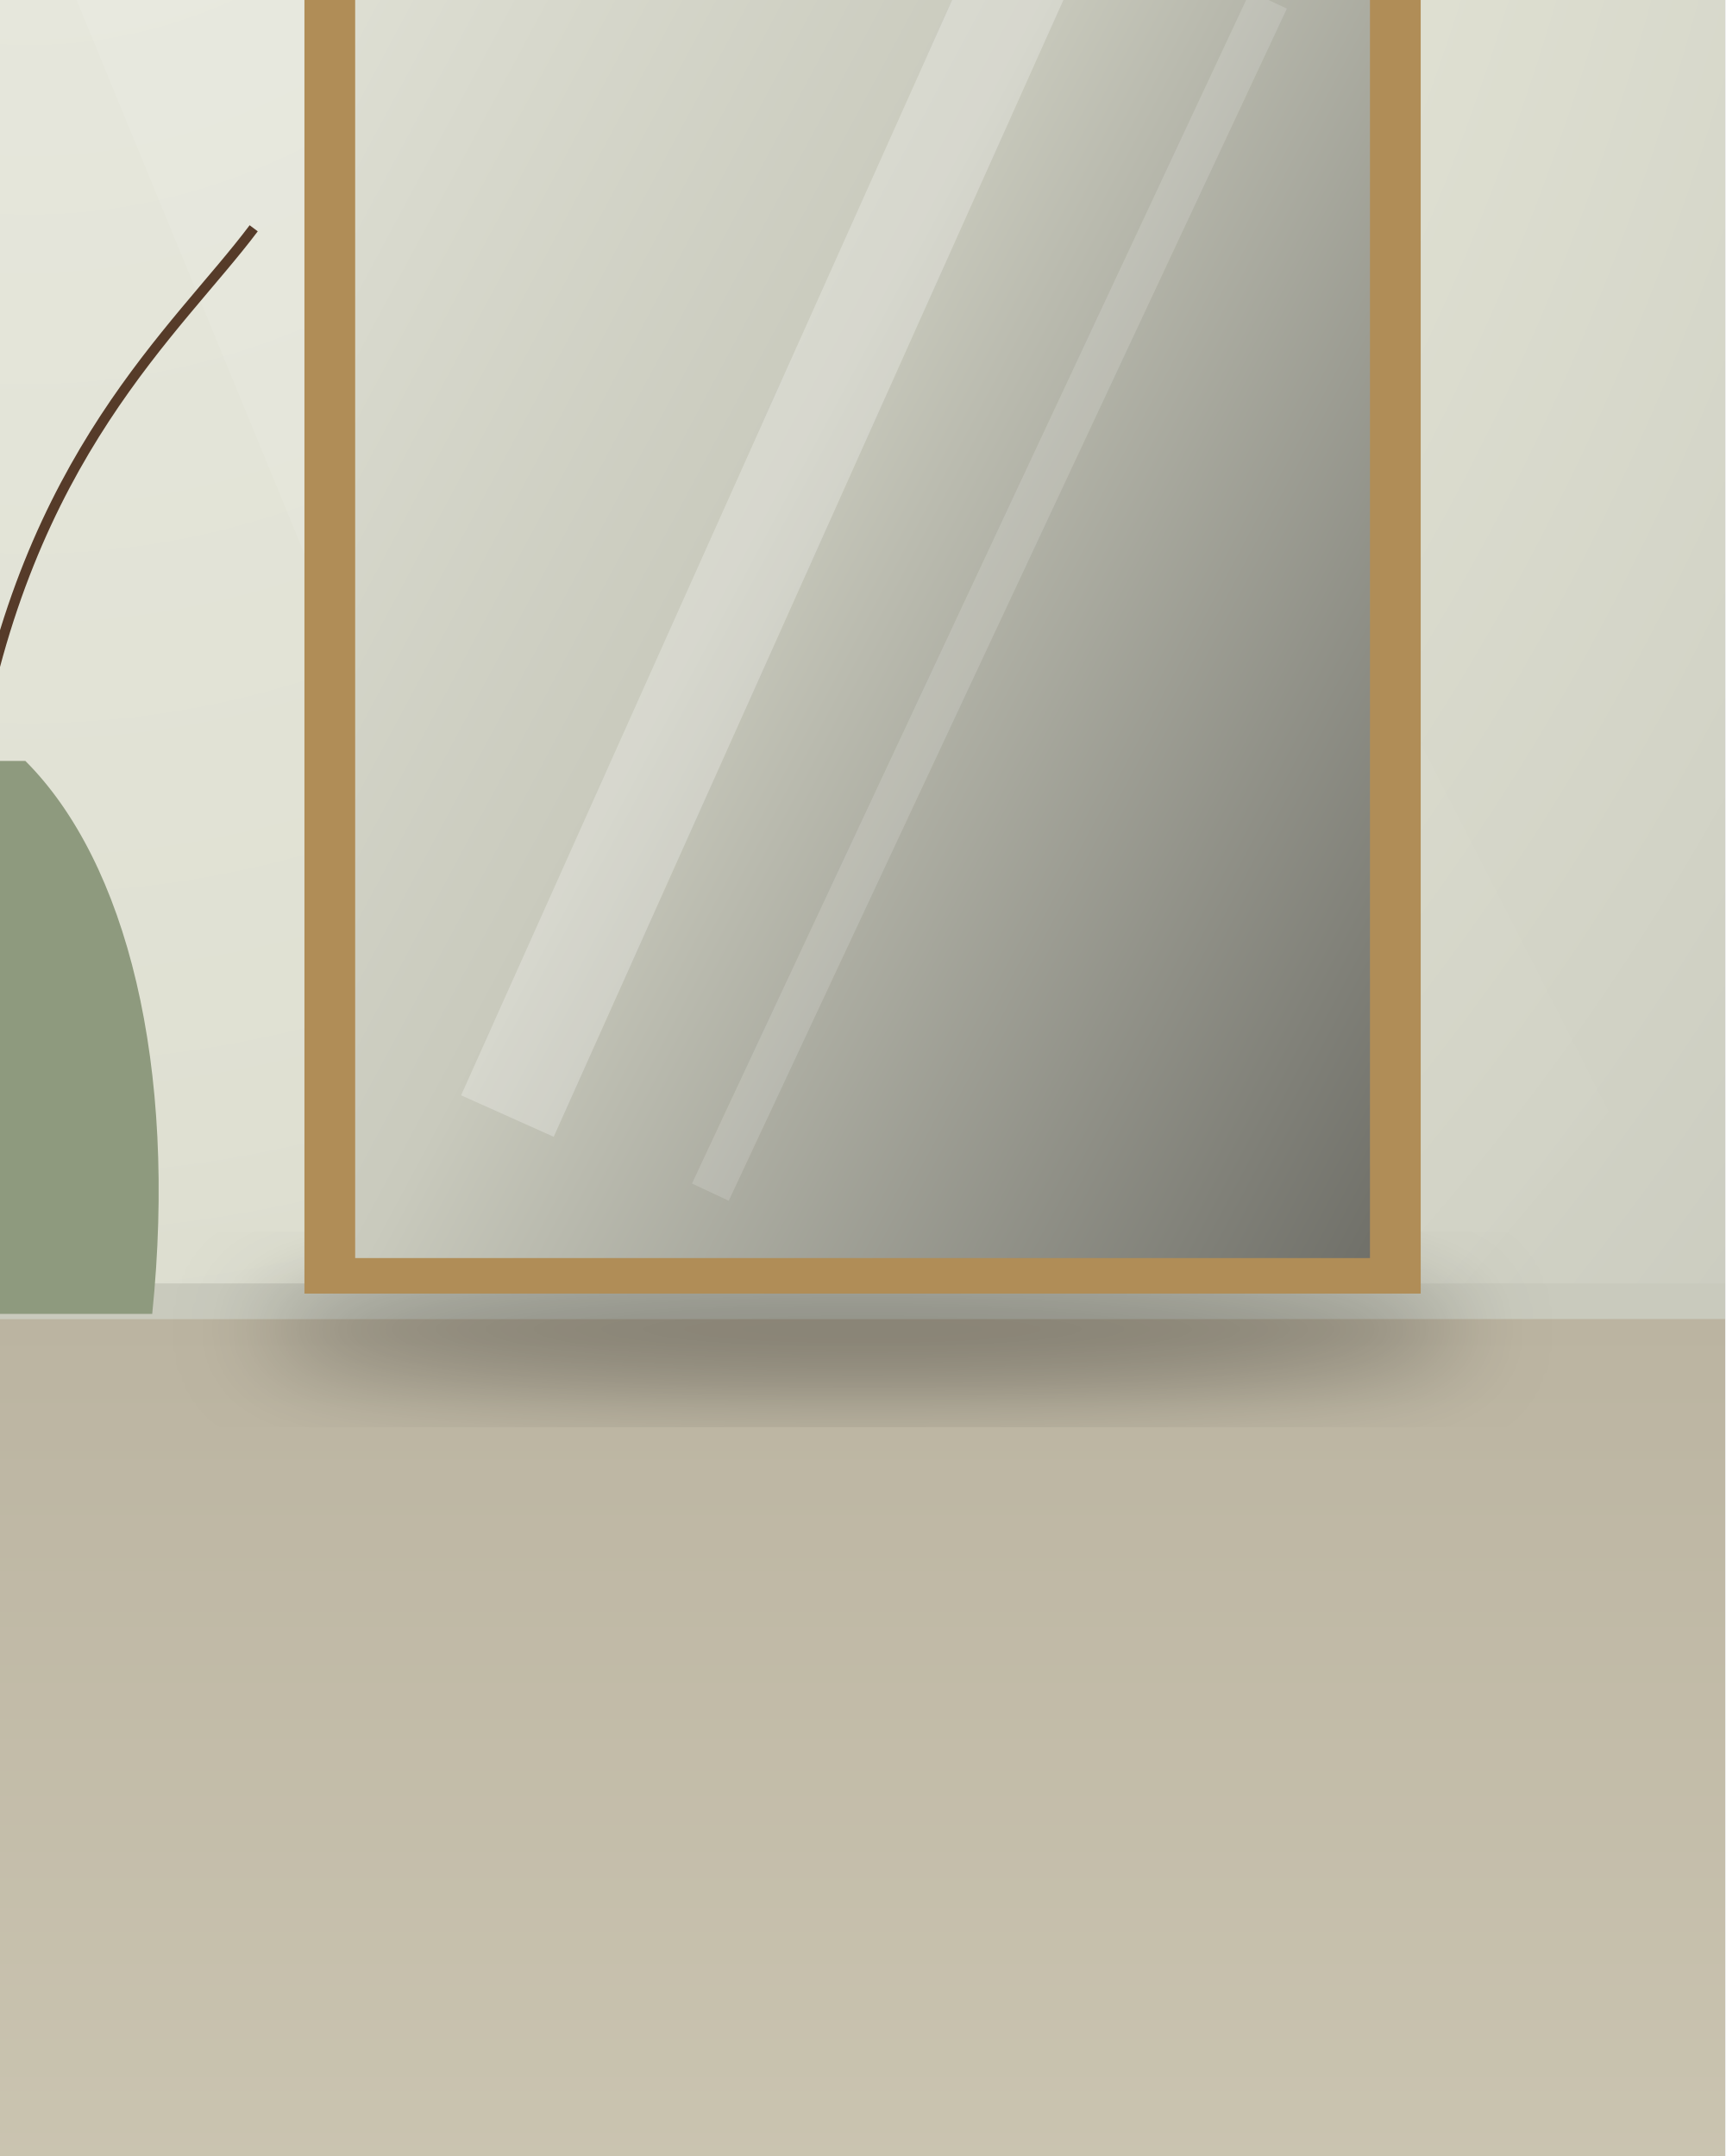
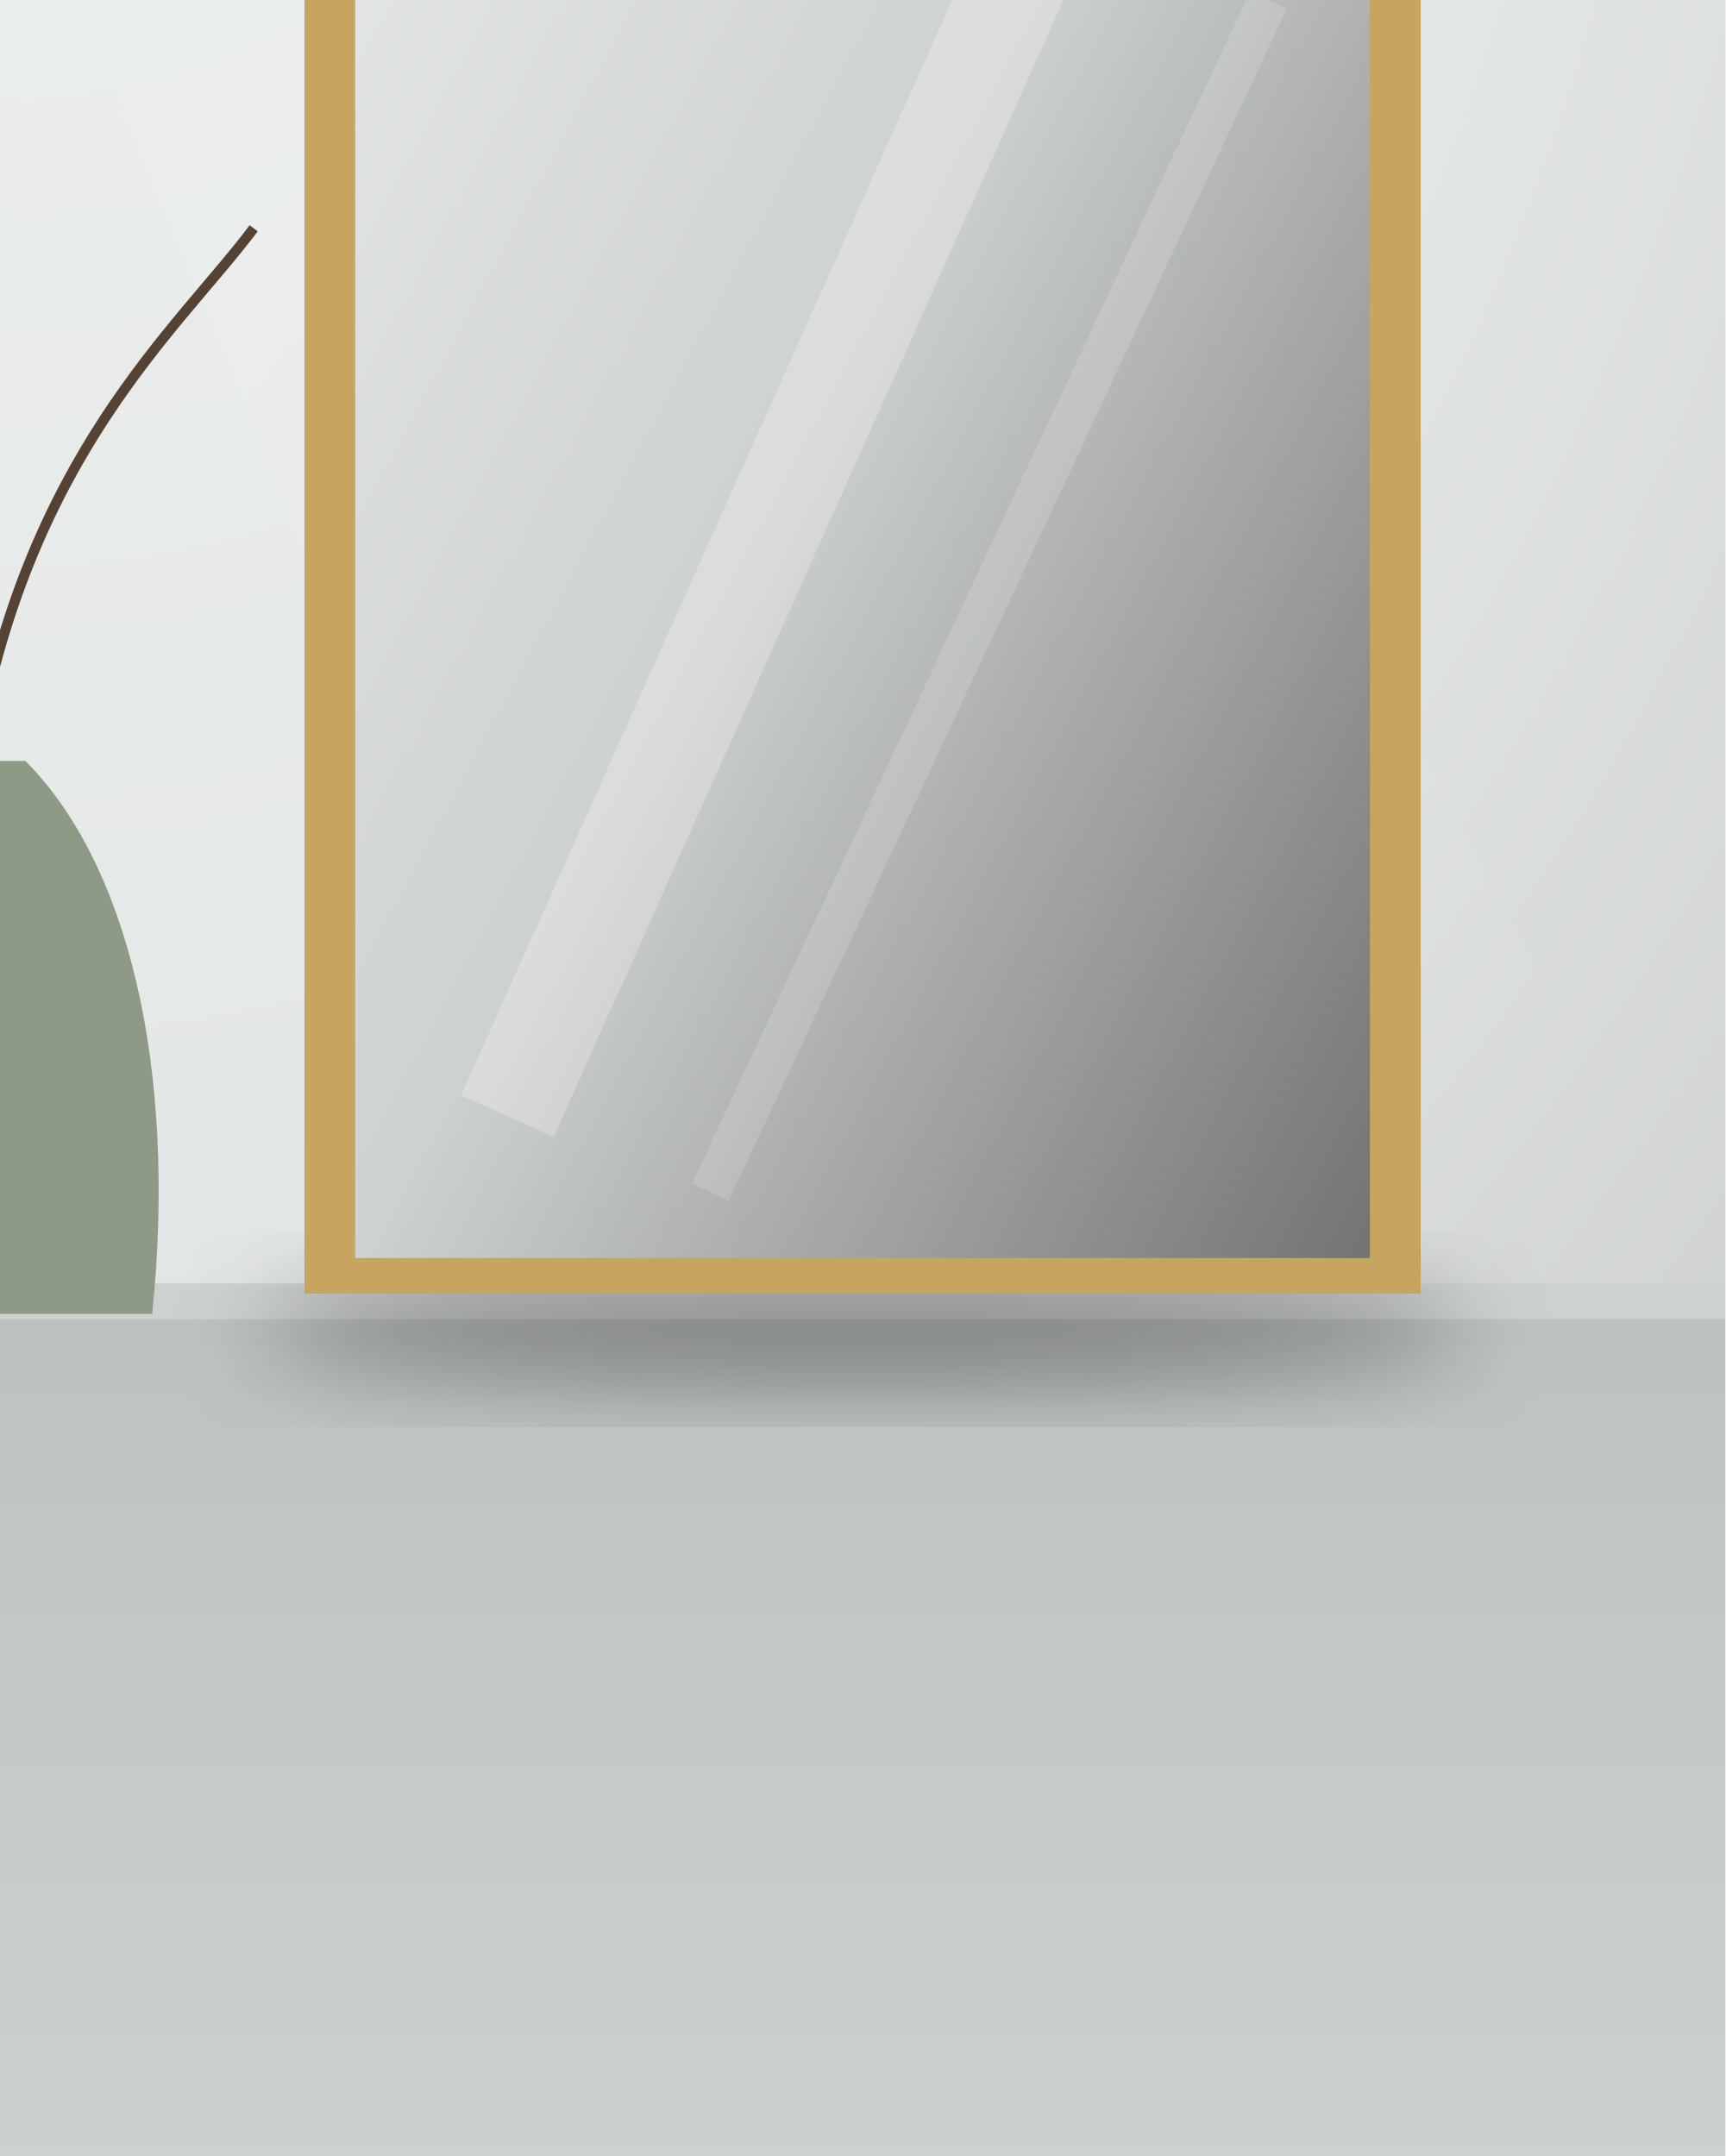
<svg xmlns="http://www.w3.org/2000/svg" viewBox="260 560 680 850" preserveAspectRatio="xMidYMid slice">
  <defs>
    <radialGradient id="light-mirror-sage-c" cx="0.22" cy="0.18" r="0.9">
-       <stop offset="0" stop-color="#eaebe2" />
-       <stop offset="0.55" stop-color="#DFE0D2" />
-       <stop offset="1" stop-color="#c4c5b9" />
+       <stop offset="0" stop-color="#edf0ef" />
+       <stop offset="0.55" stop-color="#E4E8E6" />
+       <stop offset="1" stop-color="#c9ccca" />
    </radialGradient>
    <linearGradient id="floor-mirror-sage-c" x1="0" y1="0" x2="0" y2="1">
-       <stop offset="0" stop-color="#bbb4a1" />
-       <stop offset="1" stop-color="#cec8b4" />
+       <stop offset="0" stop-color="#bdc2bf" />
+       <stop offset="1" stop-color="#d0d6d3" />
    </linearGradient>
    <linearGradient id="sheen-mirror-sage-c" x1="0" y1="0" x2="0" y2="1">
      <stop offset="0" stop-color="#ffffff" stop-opacity="0.22" />
      <stop offset="0.6" stop-color="#ffffff" stop-opacity="0" />
      <stop offset="1" stop-color="#000000" stop-opacity="0.14" />
    </linearGradient>
    <linearGradient id="beam-mirror-sage-c" x1="0" y1="0" x2="1" y2="1">
      <stop offset="0" stop-color="#ffffff" stop-opacity="0.28" />
      <stop offset="1" stop-color="#ffffff" stop-opacity="0" />
    </linearGradient>
    <radialGradient id="glow-mirror-sage-c" cx="0.5" cy="0.5" r="0.5">
      <stop offset="0" stop-color="#FFE9C2" stop-opacity="0.75" />
      <stop offset="1" stop-color="#FFE9C2" stop-opacity="0" />
    </radialGradient>
    <filter id="blur-mirror-sage-c" x="-30%" y="-30%" width="160%" height="160%">
      <feGaussianBlur stdDeviation="18" />
    </filter>
    <filter id="soft-mirror-sage-c" x="-10%" y="-10%" width="120%" height="120%">
      <feGaussianBlur stdDeviation="4" />
    </filter>
    <linearGradient id="mirror-mirror-sage-c" x1="0" y1="0" x2="1" y2="1">
-       <stop offset="0" stop-color="#e7e8dd" />
-       <stop offset="0.5" stop-color="#c9cabd" />
-       <stop offset="1" stop-color="#707069" />
+       <stop offset="0" stop-color="#ebeeec" />
+       <stop offset="0.5" stop-color="#cdd1cf" />
+       <stop offset="1" stop-color="#727473" />
    </linearGradient>
  </defs>
  <rect width="1200" height="1500" fill="url(#light-mirror-sage-c)" />
  <path d="M60 0 L384 0 L936 1080 L504 1080 Z" fill="url(#beam-mirror-sage-c)" opacity="0.55" />
-   <rect y="1066" width="1200" height="14" fill="#c9cabd" />
+   <rect y="1066" width="1200" height="14" fill="#cdd1cf" />
  <rect y="1080" width="1200" height="420" fill="url(#floor-mirror-sage-c)" />
  <ellipse cx="600" cy="1084" rx="240" ry="24" fill="#000" opacity="0.32" filter="url(#blur-mirror-sage-c)" />
-   <path d="M380 1070 V520 A220 220 0 0 1 820 520 V1070 Z" fill="#B08D57" />
+   <path d="M380 1070 V520 A220 220 0 0 1 820 520 V1070 Z" fill="#C7A55E" />
  <path d="M400 1056 V522 A200 200 0 0 1 800 522 V1056 Z" fill="url(#mirror-mirror-sage-c)" />
  <path d="M460 1000 L720 420" stroke="#fff" stroke-opacity="0.25" stroke-width="40" />
  <path d="M540 1030 L760 560" stroke="#fff" stroke-opacity="0.15" stroke-width="16" />
-   <path d="M180 1078 C170 980 190 900 230 860 L270 860 C310 900 330 980 320 1078 Z" fill="#8E9A7E" />
-   <path d="M250 860 C240 760 200 700 150 660 M250 860 C270 740 330 690 360 650 M250 860 C250 760 260 700 250 620" stroke="#563b29" stroke-width="4" fill="none" />
+   <path d="M180 1078 C170 980 190 900 230 860 L270 860 C310 900 330 980 320 1078 Z" fill="#8E9A86" />
+   <path d="M250 860 C240 760 200 700 150 660 M250 860 C270 740 330 690 360 650 M250 860 C250 760 260 700 250 620" stroke="#564233" stroke-width="4" fill="none" />
</svg>
